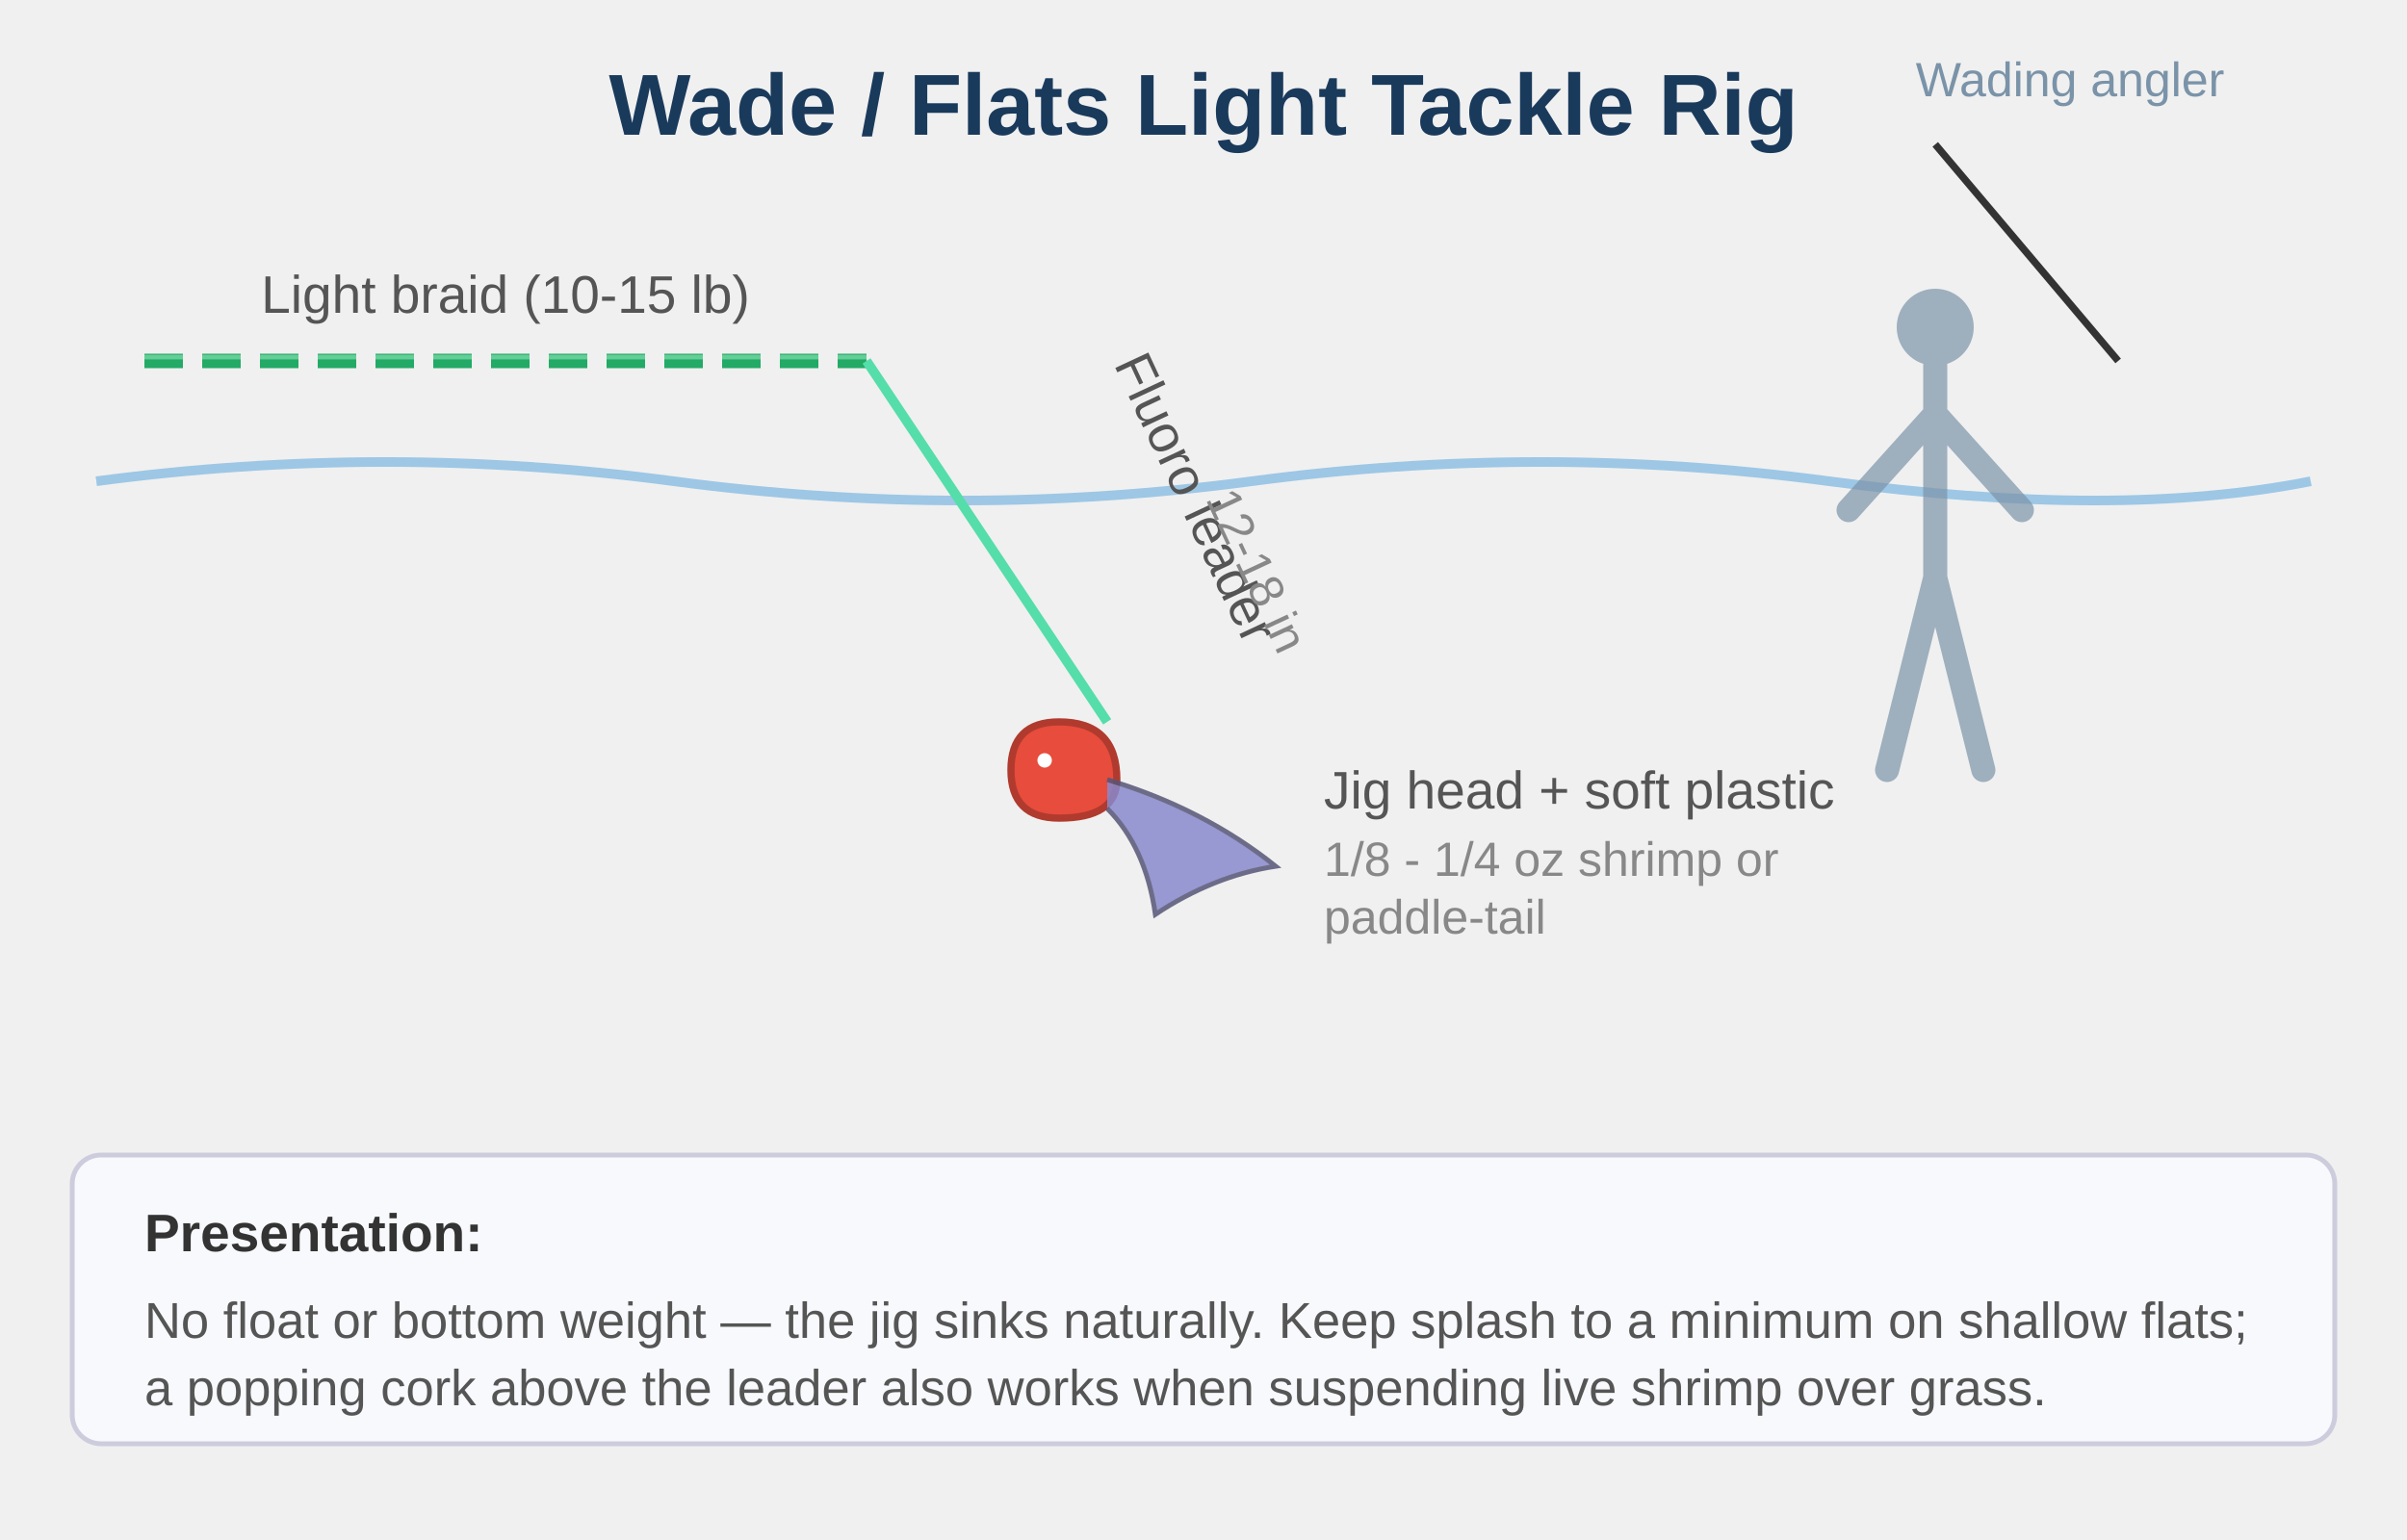
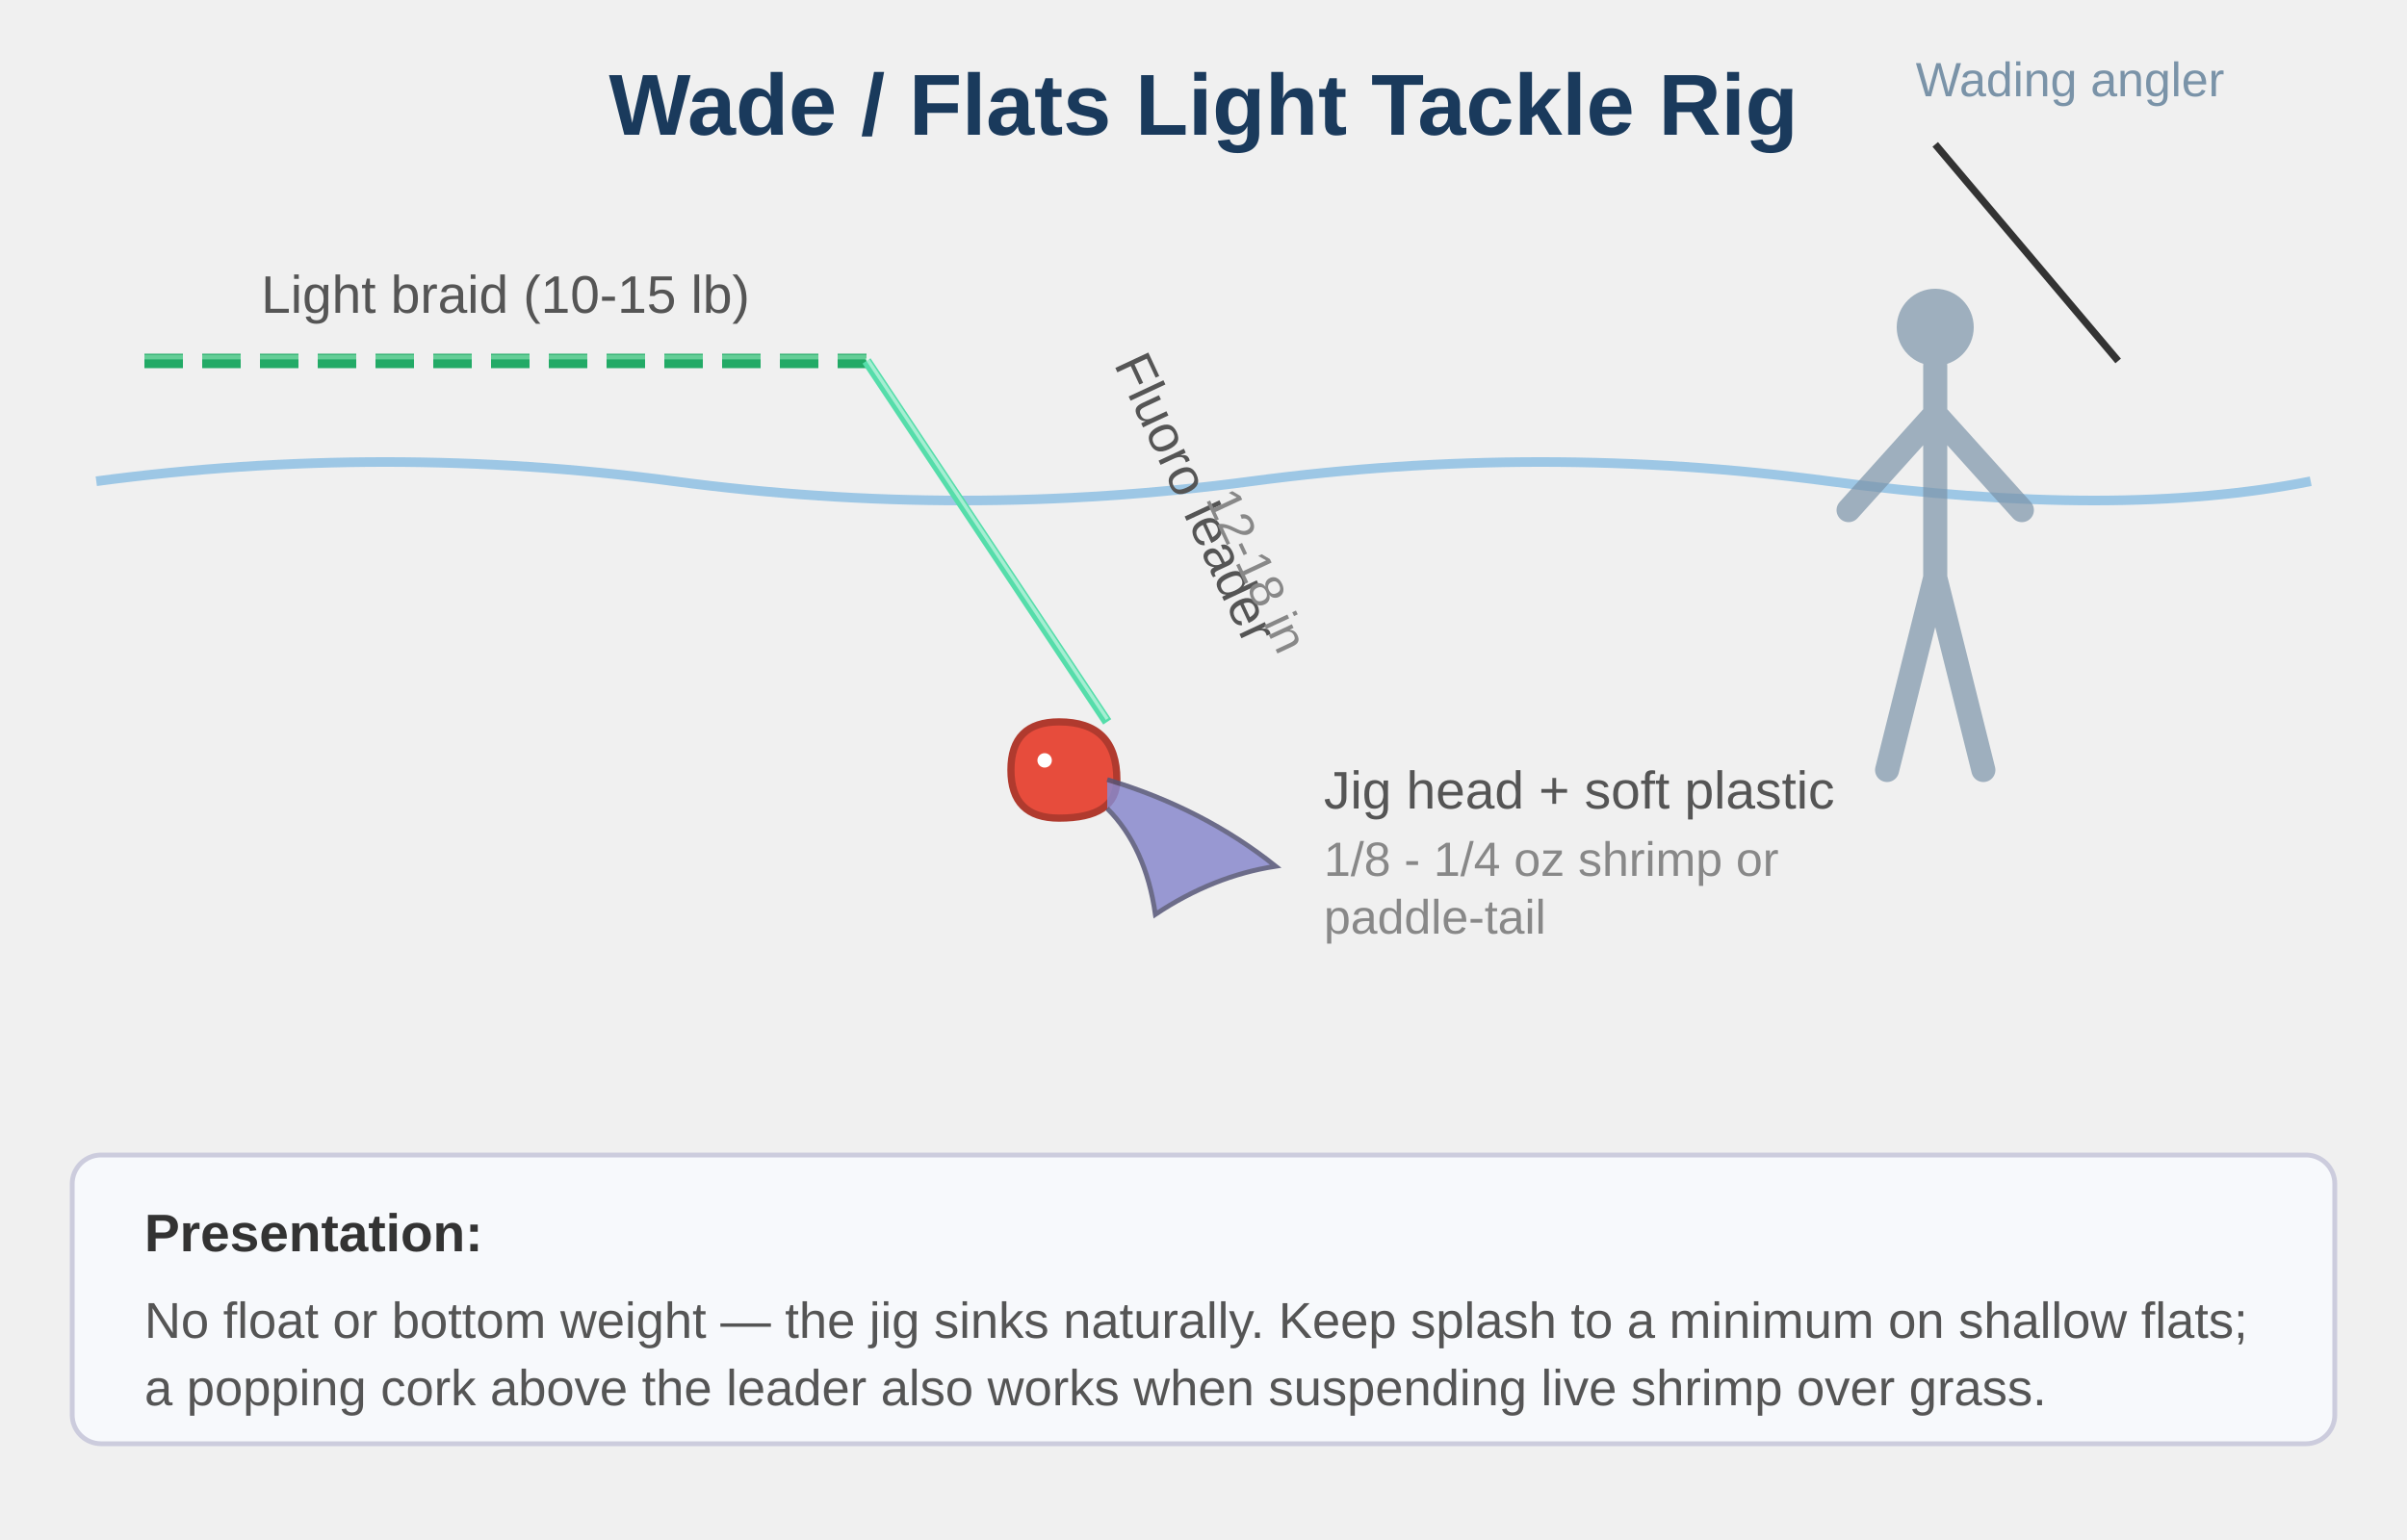
<svg xmlns="http://www.w3.org/2000/svg" viewBox="0 0 500 320" font-family="Arial, sans-serif">
  <defs>
    <radialGradient id="baitGrad" cx="35%" cy="30%" r="75%">
      <stop offset="0%" stop-color="#ffe4c4" />
      <stop offset="45%" stop-color="#e8b48a" />
      <stop offset="100%" stop-color="#b5794a" />
    </radialGradient>
    <filter id="glossBlur" x="-60%" y="-60%" width="220%" height="220%">
      <feGaussianBlur stdDeviation="1.1" />
    </filter>
  </defs>
  <defs>
    <linearGradient id="steelGrad" x1="0%" y1="0%" x2="100%" y2="100%">
      <stop offset="0%" stop-color="#f2f2f2" />
      <stop offset="35%" stop-color="#b8b8b8" />
      <stop offset="70%" stop-color="#6e6e6e" />
      <stop offset="100%" stop-color="#3d3d3d" />
    </linearGradient>
    <linearGradient id="steelGradDark" x1="0%" y1="0%" x2="100%" y2="100%">
      <stop offset="0%" stop-color="#9a9a9a" />
      <stop offset="45%" stop-color="#5c5c5c" />
      <stop offset="100%" stop-color="#242424" />
    </linearGradient>
    <radialGradient id="leadGrad" cx="32%" cy="30%" r="75%">
      <stop offset="0%" stop-color="#e2e2e2" />
      <stop offset="35%" stop-color="#9a9a9a" />
      <stop offset="75%" stop-color="#5c5c5c" />
      <stop offset="100%" stop-color="#333333" />
    </radialGradient>
    <filter id="softShadow" x="-40%" y="-40%" width="180%" height="180%">
      <feDropShadow dx="1.4" dy="2.2" stdDeviation="1.6" flood-color="#000000" flood-opacity="0.28" />
    </filter>
  </defs>
  <text x="250" y="28" text-anchor="middle" font-size="18" font-weight="bold" fill="#1a3a5c">Wade / Flats Light Tackle Rig</text>
  <path d="M20 100 Q80 92 140 100 Q200 108 260 100 Q320 92 380 100 Q440 108 480 100" fill="none" stroke="#4a9eda" stroke-width="2" opacity="0.5" />
  <line x1="30" y1="75" x2="180" y2="75" stroke="#2a6" stroke-width="3" stroke-dasharray="8,4" />
  <line x1="30" y1="74.2" x2="180" y2="74.2" stroke="#8fe6b8" stroke-width="0.96" stroke-dasharray="8,4" opacity="0.6" />
  <text x="105" y="65" text-anchor="middle" font-size="11" fill="#555">Light braid (10-15 lb)</text>
  <line x1="180" y1="75" x2="230" y2="150" stroke="#5da" stroke-width="2" />
+   <line x1="180" y1="74.4" x2="230" y2="149.4" stroke="#e8fbf3" stroke-width="0.70" opacity="0.55" />
  <text x="245" y="105" text-anchor="middle" font-size="11" fill="#555" transform="rotate(65, 245, 105)">Fluoro leader</text>
  <text x="258" y="120" text-anchor="middle" font-size="10" fill="#888" transform="rotate(65, 258, 120)">12-18 in</text>
  <g transform="translate(210, 150)">
    <path d="M10 0 Q22 0 22 12 Q22 20 10 20 Q0 20 0 10 Q0 0 10 0" fill="#e74c3c" stroke="#b03a2e" stroke-width="1.5" />
    <circle cx="7" cy="8" r="1.5" fill="#fff" />
    <path d="M20 12 Q40 18 55 30 Q42 32 30 40 Q28 26 20 18" fill="#88c" stroke="#557" stroke-width="1" opacity="0.85" />
    <text x="65" y="18" font-size="11" fill="#555">Jig head + soft plastic</text>
    <text x="65" y="32" font-size="10" fill="#888">1/8 - 1/4 oz shrimp or</text>
    <text x="65" y="44" font-size="10" fill="#888">paddle-tail</text>
  </g>
  <g transform="translate(390, 60)" fill="#7a93a8" opacity="0.7">
    <circle cx="12" cy="8" r="8" />
    <path d="M12 16 L12 60 M12 26 L-6 46 M12 26 L30 46 M12 60 L2 100 M12 60 L22 100" stroke="#7a93a8" stroke-width="5" fill="none" stroke-linecap="round" />
  </g>
  <line x1="402" y1="30" x2="440" y2="75" stroke="#333" stroke-width="1.5" />
  <text x="430" y="20" text-anchor="middle" font-size="10" fill="#7a93a8">Wading angler</text>
  <rect x="15" y="240" width="470" height="60" rx="6" fill="#f7f9fc" stroke="#ccd" stroke-width="1" />
  <text x="30" y="260" font-size="11" fill="#333" font-weight="bold">Presentation:</text>
  <text x="30" y="278" font-size="10.5" fill="#555">No float or bottom weight — the jig sinks naturally. Keep splash to a minimum on shallow flats;</text>
  <text x="30" y="292" font-size="10.5" fill="#555">a popping cork above the leader also works when suspending live shrimp over grass.</text>
</svg>
